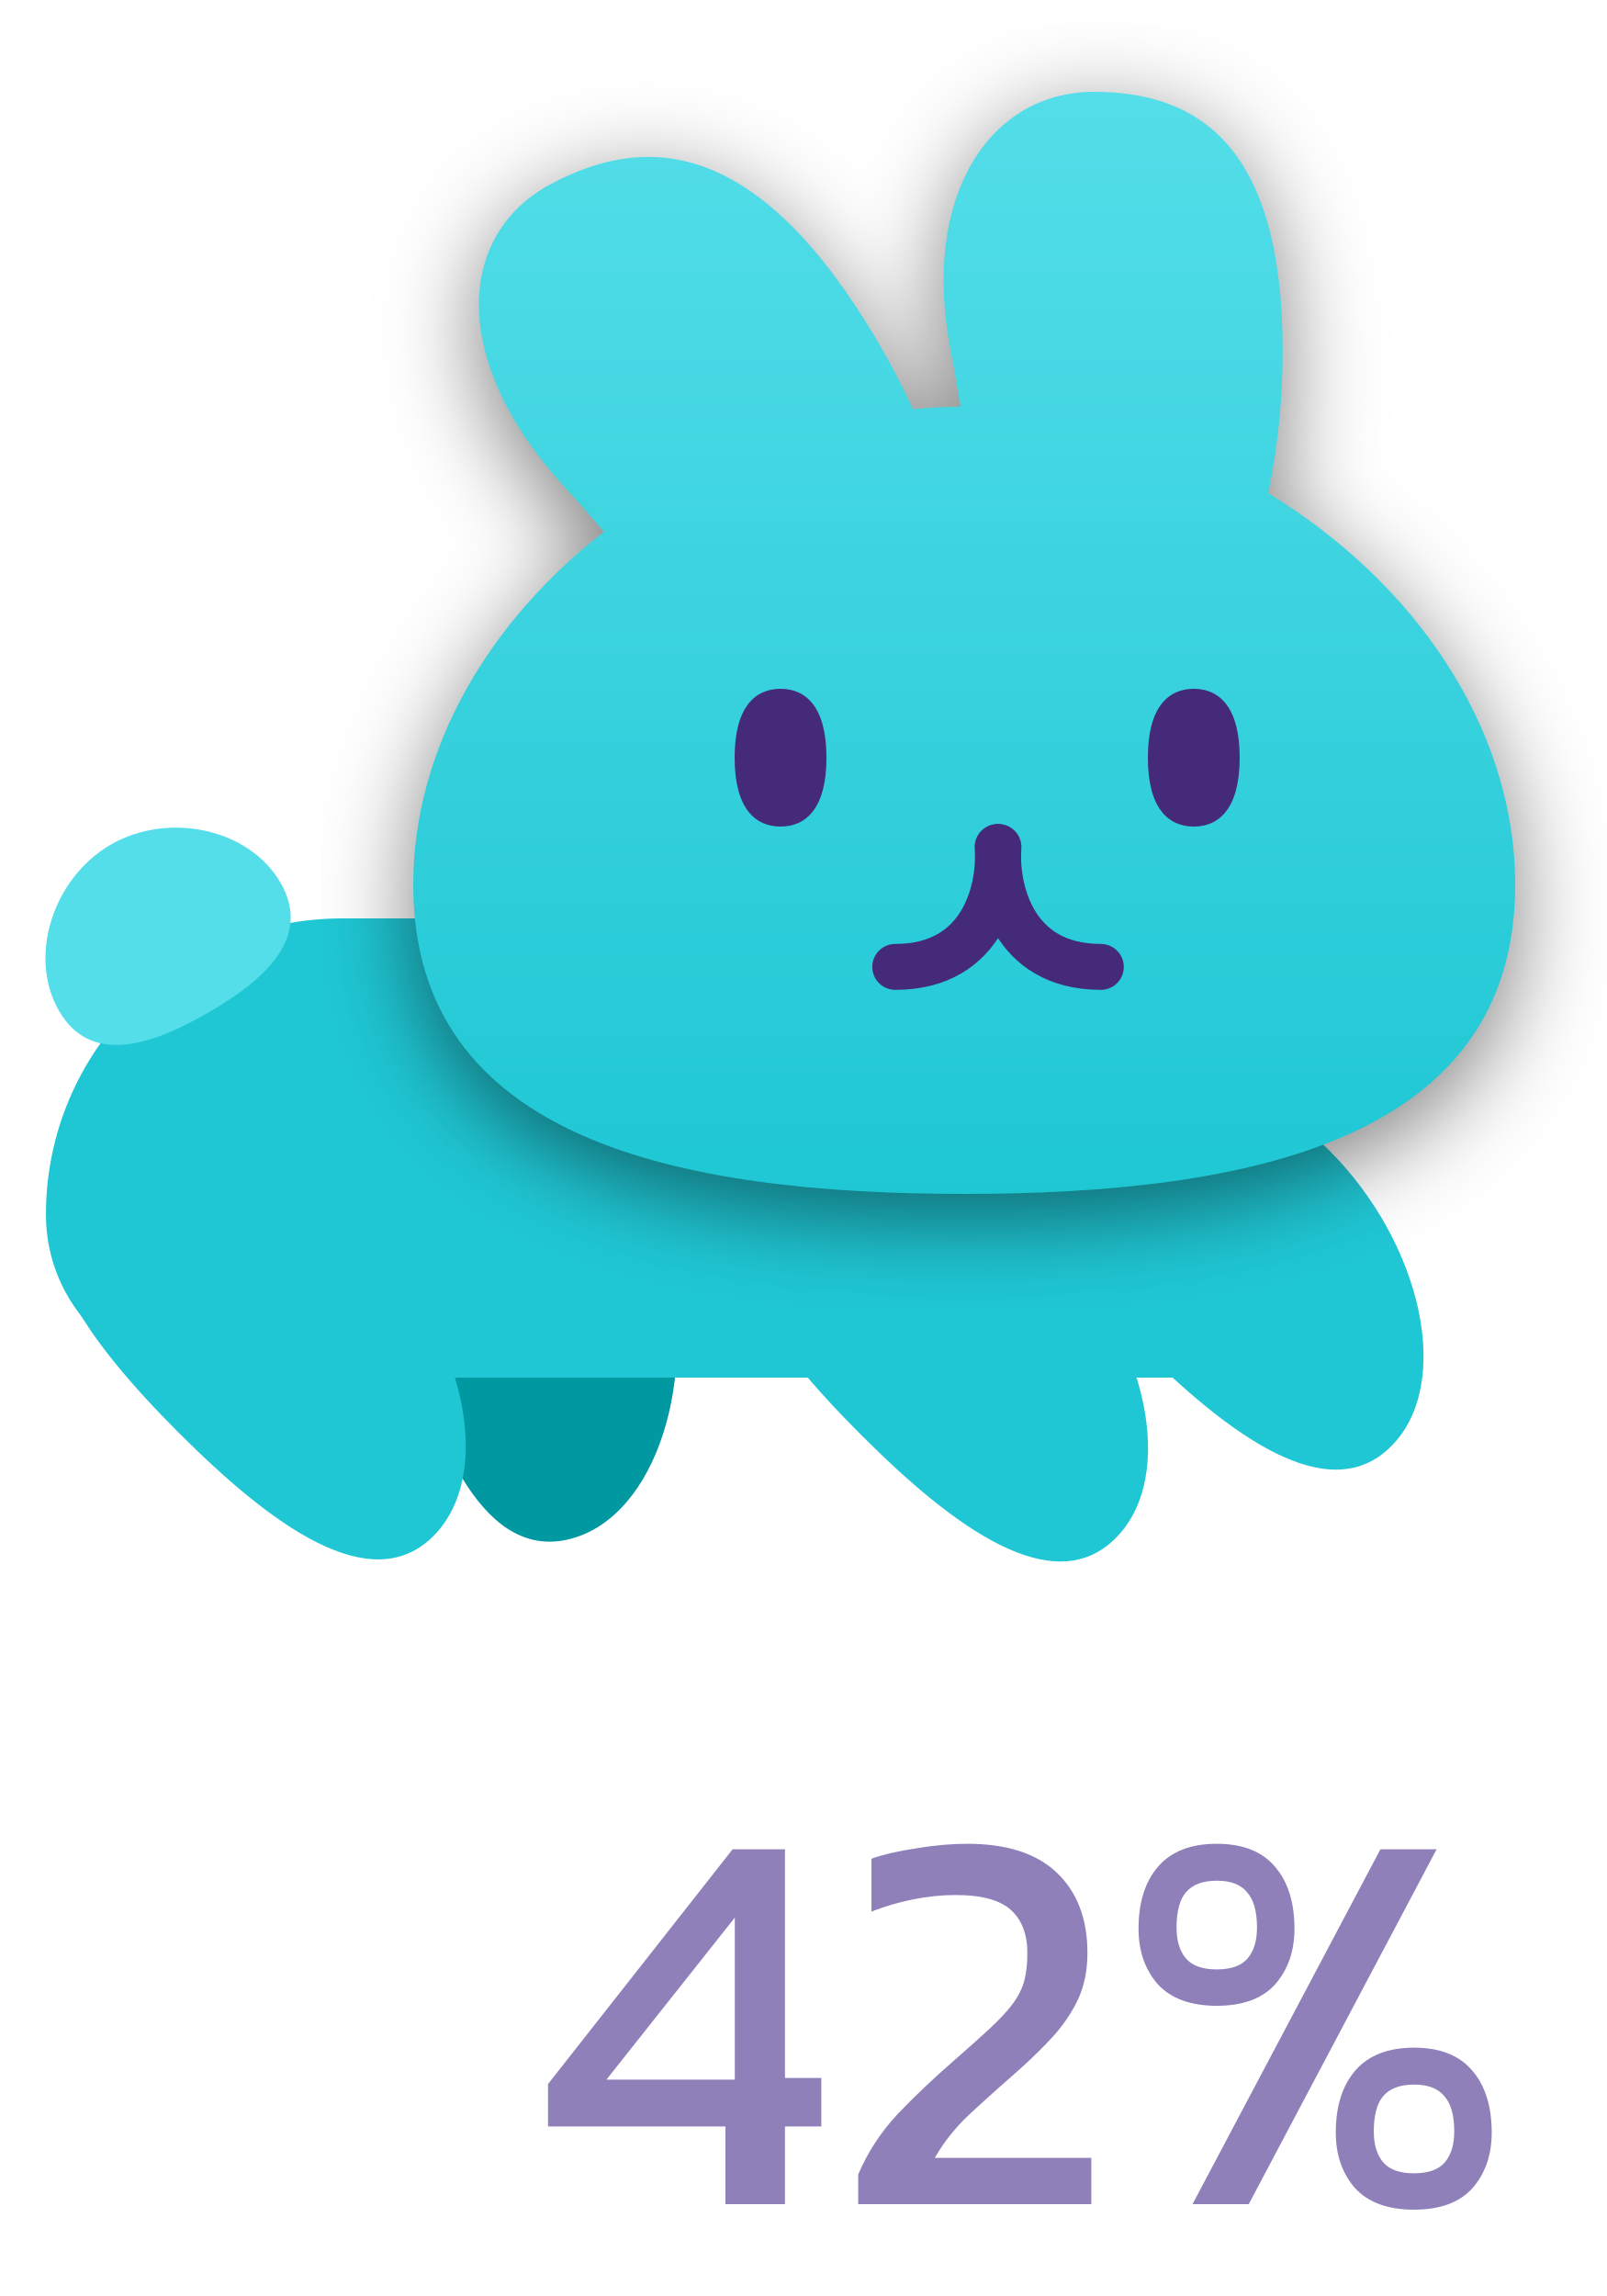
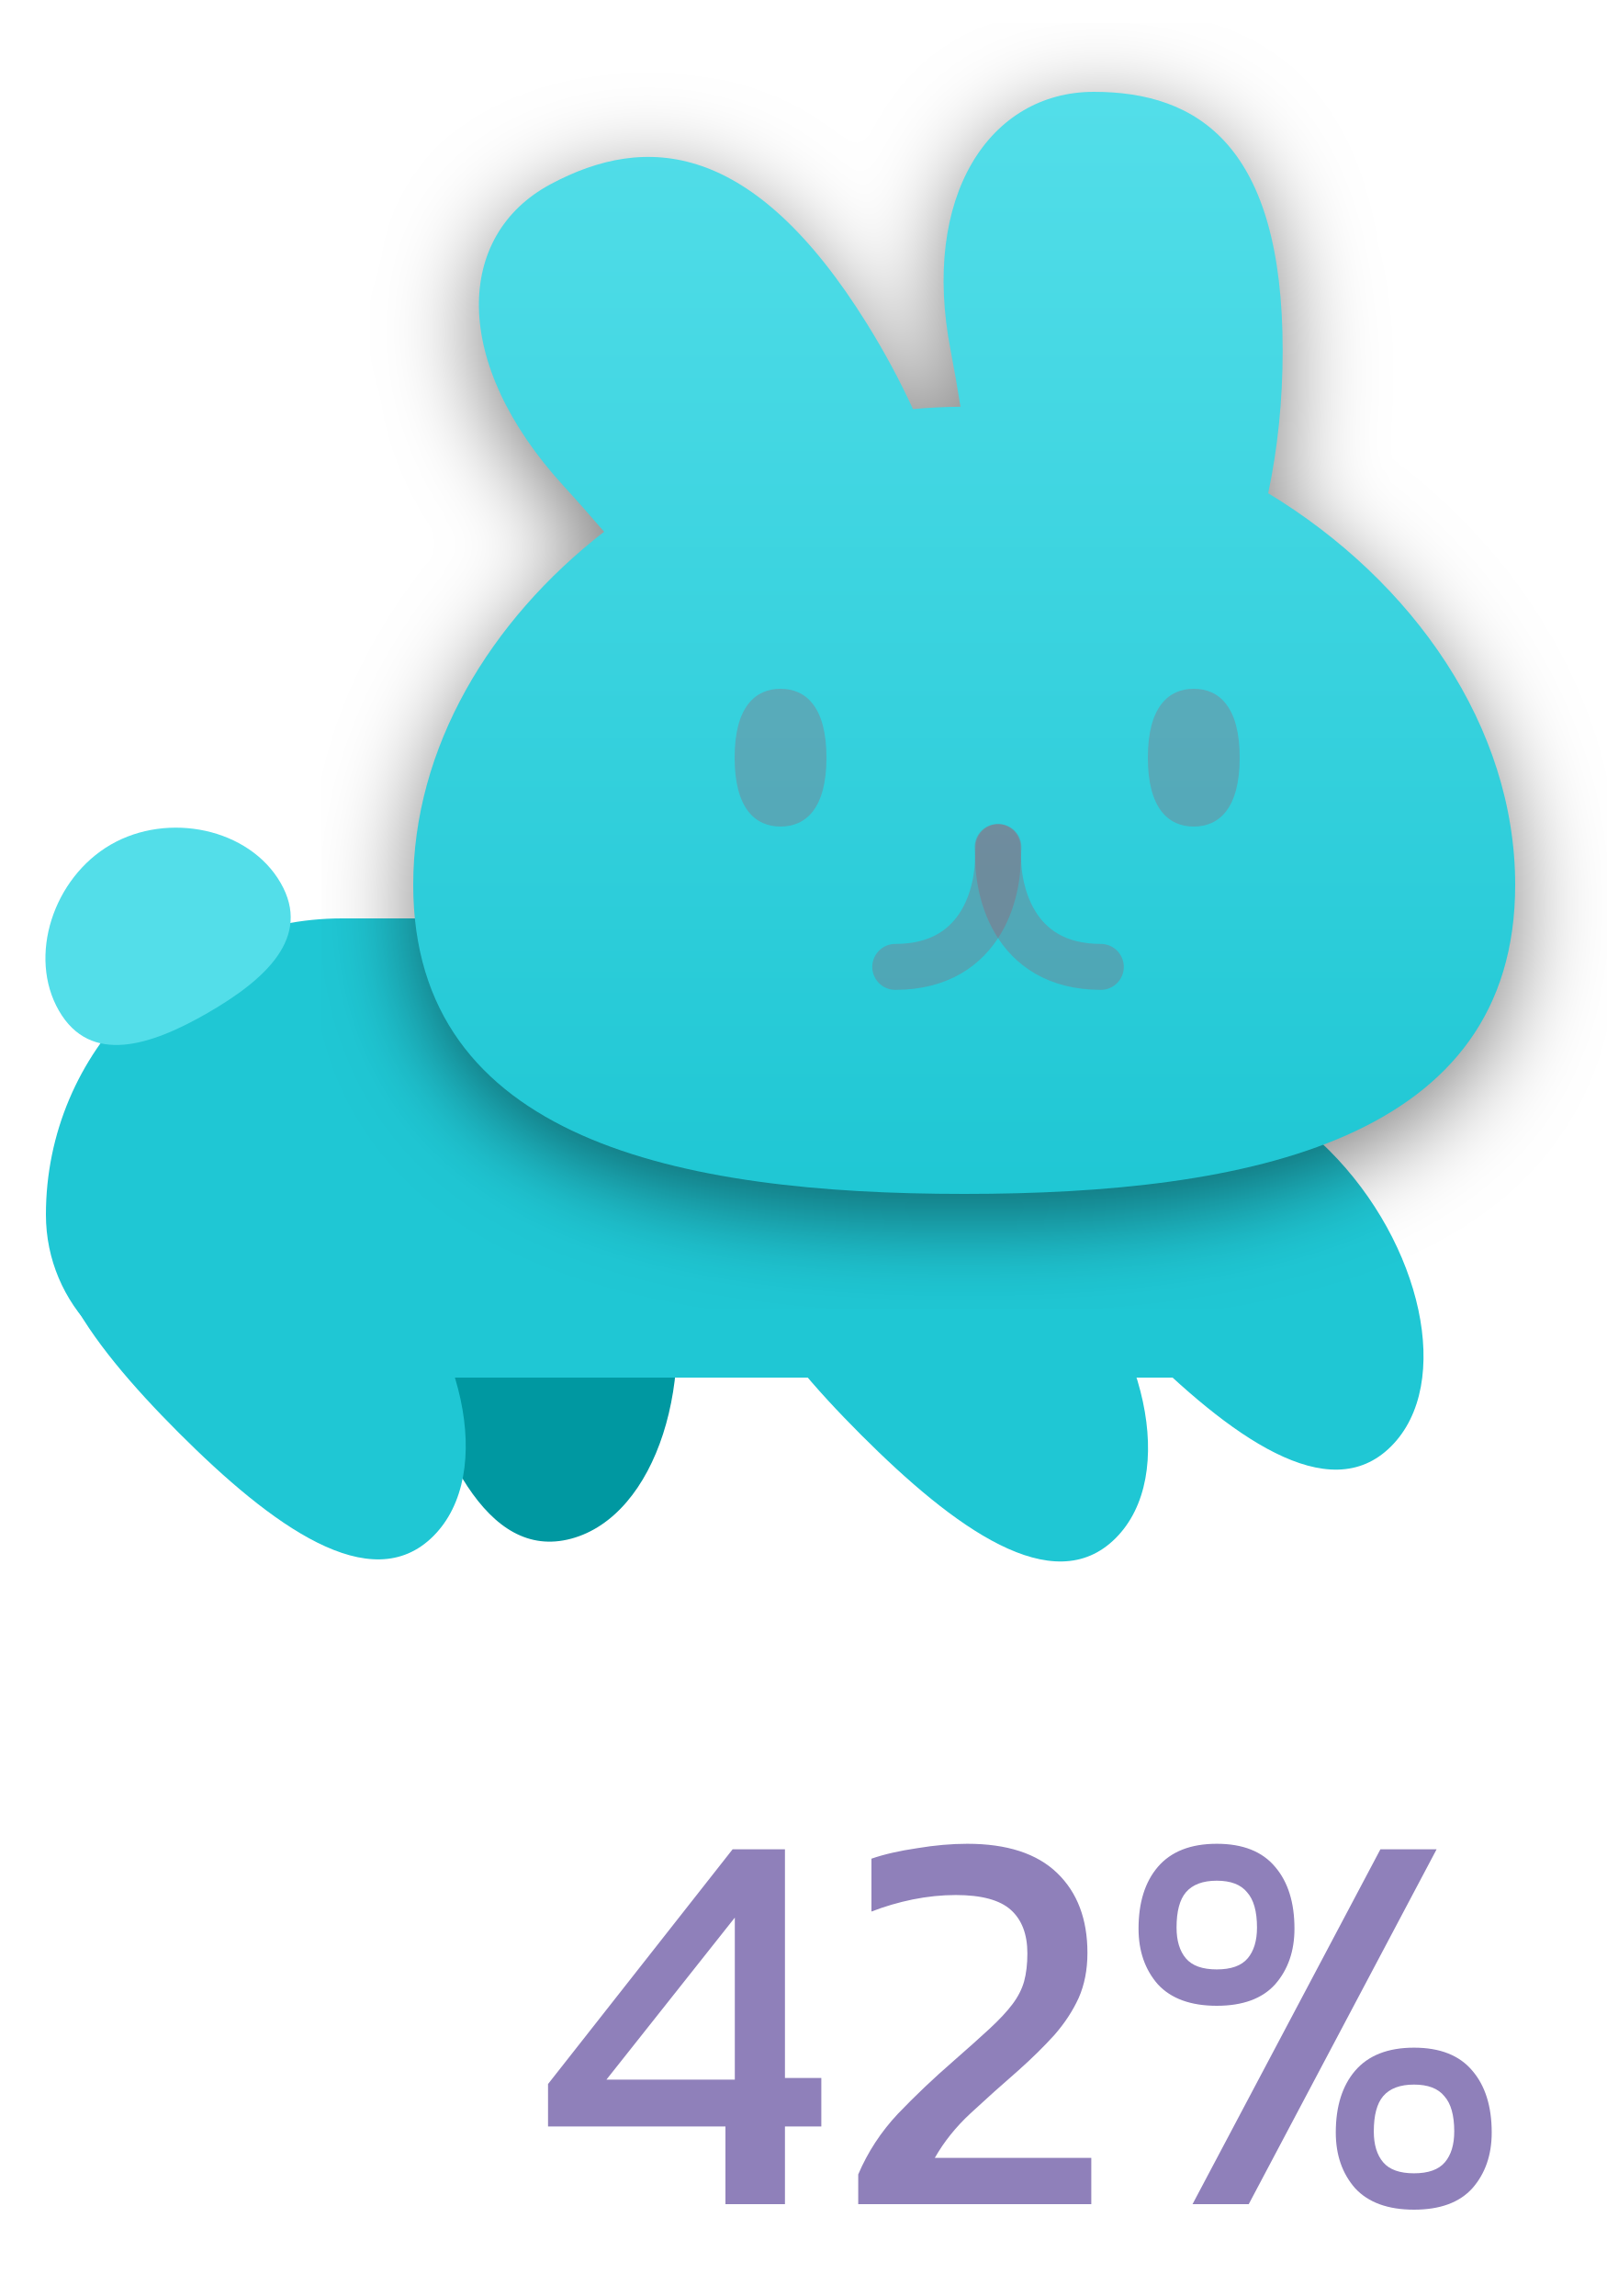
<svg xmlns="http://www.w3.org/2000/svg" width="35" height="50" viewBox="0 0 35 50" fill="none">
  <path d="M9.588 22.865C7.729 23.363 8.025 26.033 8.764 28.79C9.502 31.546 10.581 34.006 12.44 33.508C14.299 33.01 15.233 30.01 14.495 27.254C13.756 24.498 11.447 22.367 9.588 22.865Z" fill="#0098A1" />
  <path d="M1 26.452C1 22.889 3.888 20 7.452 20H13V30H4.548C2.589 30 1 28.411 1 26.452Z" fill="#1FC7D4" />
  <path d="M6.111 19.225C6.797 20.412 5.778 21.334 4.528 22.056C3.278 22.778 1.97 23.199 1.284 22.011C0.599 20.824 1.163 19.115 2.413 18.393C3.663 17.672 5.425 18.037 6.111 19.225Z" fill="#53DEE9" />
  <path d="M1.647 25.66C0.286 27.021 1.878 29.185 3.895 31.203C5.913 33.221 8.077 34.812 9.438 33.452C10.799 32.091 10.108 29.025 8.091 27.008C6.073 24.99 3.007 24.299 1.647 25.66Z" fill="#1FC7D4" />
  <rect width="1" height="10" transform="matrix(-1 0 0 1 14 20)" fill="#1FC7D4" />
  <rect x="9" y="20" width="17" height="10" fill="#1FC7D4" />
  <path d="M16.507 25.706C15.146 27.067 16.738 29.231 18.756 31.249C20.773 33.267 22.938 34.858 24.298 33.497C25.659 32.137 24.968 29.071 22.951 27.053C20.933 25.036 17.868 24.345 16.507 25.706Z" fill="#1FC7D4" />
  <path d="M22.507 23.706C21.146 25.067 22.738 27.231 24.756 29.249C26.773 31.267 28.938 32.858 30.298 31.497C31.659 30.137 30.968 27.071 28.951 25.053C26.933 23.036 23.868 22.345 22.507 23.706Z" fill="#1FC7D4" />
  <g filter="url(#filter0_d)">
    <path fill-rule="evenodd" clip-rule="evenodd" d="M20.705 7.634C20.781 8.027 20.852 8.438 20.919 8.857C20.573 8.86 20.227 8.877 19.884 8.909C19.603 8.295 19.269 7.672 18.884 7.053C16.396 3.051 14.062 2.901 11.989 4.013C9.915 5.124 9.811 7.896 12.283 10.592C12.57 10.905 12.863 11.238 13.157 11.58C10.66 13.516 9 16.291 9 19.27C9 24.829 14.785 26 21 26C27.215 26 33 24.829 33 19.27C33 15.828 30.784 12.658 27.621 10.741C27.824 9.785 27.936 8.735 27.936 7.634C27.936 3.172 26.095 2 23.824 2C21.553 2 20.051 4.271 20.705 7.634Z" fill="url(#paint0_linear_bunny_full)" />
  </g>
-   <path d="M21.728 18.445C21.796 19.315 21.445 21.056 19.498 21.056" stroke="#452A7A" stroke-linecap="round" />
-   <path d="M21.746 18.445C21.678 19.315 22.03 21.056 23.976 21.056" stroke="#452A7A" stroke-linecap="round" />
-   <path d="M18 16.5C18 17.605 17.552 18 17 18C16.448 18 16 17.605 16 16.5C16 15.395 16.448 15 17 15C17.552 15 18 15.395 18 16.5Z" fill="#452A7A" />
-   <path d="M27 16.5C27 17.605 26.552 18 26 18C25.448 18 25 17.605 25 16.5C25 15.395 25.448 15 26 15C26.552 15 27 15.395 27 16.5Z" fill="#452A7A" />
+   <path d="M21.728 18.445C21.796 19.315 21.445 21.056 19.498 21.056" stroke="rgba(193, 57, 80, 0.25)" stroke-linecap="round" />
+   <path d="M21.746 18.445C21.678 19.315 22.03 21.056 23.976 21.056" stroke="rgba(193, 57, 80, 0.25)" stroke-linecap="round" />
+   <path d="M18 16.5C18 17.605 17.552 18 17 18C16.448 18 16 17.605 16 16.5C16 15.395 16.448 15 17 15C17.552 15 18 15.395 18 16.5Z" fill="rgba(193, 57, 80, 0.25)" />
+   <path d="M27 16.5C27 17.605 26.552 18 26 18C25.448 18 25 17.605 25 16.5C25 15.395 25.448 15 26 15C26.552 15 27 15.395 27 16.5Z" fill="rgba(193, 57, 80, 0.25)" />
  <path d="M15.8 48V46.308H11.936V45.384L15.956 40.272H17.096V45.252H17.888V46.308H17.096V48H15.8ZM13.208 45.288H16.004V41.76L13.208 45.288ZM18.692 48V47.352C18.9 46.864 19.188 46.424 19.556 46.032C19.932 45.64 20.332 45.26 20.756 44.892C21.076 44.612 21.34 44.376 21.548 44.184C21.764 43.984 21.932 43.804 22.052 43.644C22.172 43.484 22.256 43.32 22.304 43.152C22.352 42.976 22.376 42.772 22.376 42.54C22.376 42.124 22.256 41.808 22.016 41.592C21.776 41.376 21.376 41.268 20.816 41.268C20.512 41.268 20.2 41.3 19.88 41.364C19.568 41.428 19.268 41.516 18.98 41.628V40.476C19.26 40.38 19.592 40.304 19.976 40.248C20.36 40.184 20.724 40.152 21.068 40.152C21.932 40.152 22.584 40.364 23.024 40.788C23.464 41.212 23.684 41.792 23.684 42.528C23.684 42.896 23.62 43.224 23.492 43.512C23.364 43.792 23.188 44.06 22.964 44.316C22.74 44.564 22.48 44.82 22.184 45.084C21.816 45.404 21.468 45.716 21.14 46.02C20.82 46.316 20.56 46.64 20.36 46.992H23.768V48H18.692ZM26.501 43.68C25.933 43.68 25.505 43.524 25.217 43.212C24.937 42.892 24.797 42.488 24.797 42C24.797 41.432 24.937 40.984 25.217 40.656C25.505 40.32 25.933 40.152 26.501 40.152C27.069 40.152 27.493 40.32 27.773 40.656C28.053 40.984 28.193 41.432 28.193 42C28.193 42.488 28.053 42.892 27.773 43.212C27.493 43.524 27.069 43.68 26.501 43.68ZM25.973 48L30.065 40.272H31.289L27.197 48H25.973ZM26.501 42.888C26.813 42.888 27.037 42.808 27.173 42.648C27.309 42.488 27.377 42.264 27.377 41.976C27.377 41.624 27.305 41.368 27.161 41.208C27.025 41.04 26.805 40.956 26.501 40.956C26.197 40.956 25.973 41.04 25.829 41.208C25.693 41.368 25.625 41.624 25.625 41.976C25.625 42.264 25.693 42.488 25.829 42.648C25.965 42.808 26.189 42.888 26.501 42.888ZM30.797 48.12C30.229 48.12 29.801 47.964 29.513 47.652C29.233 47.332 29.093 46.928 29.093 46.44C29.093 45.872 29.233 45.424 29.513 45.096C29.801 44.76 30.229 44.592 30.797 44.592C31.365 44.592 31.789 44.76 32.069 45.096C32.349 45.424 32.489 45.872 32.489 46.44C32.489 46.928 32.349 47.332 32.069 47.652C31.789 47.964 31.365 48.12 30.797 48.12ZM30.797 47.328C31.109 47.328 31.333 47.248 31.469 47.088C31.605 46.928 31.673 46.704 31.673 46.416C31.673 46.064 31.601 45.808 31.457 45.648C31.321 45.48 31.101 45.396 30.797 45.396C30.493 45.396 30.269 45.48 30.125 45.648C29.989 45.808 29.921 46.064 29.921 46.416C29.921 46.704 29.989 46.928 30.125 47.088C30.261 47.248 30.485 47.328 30.797 47.328Z" fill="#8F80BA" />
  <defs>
    <filter id="filter0_d" x="7" y="0.5" width="28" height="28" filterUnits="userSpaceOnUse" color-interpolation-filters="sRGB">
      <feFlood flood-opacity="0" result="BackgroundImageFix" />
      <feColorMatrix in="SourceAlpha" type="matrix" values="0 0 0 0 0 0 0 0 0 0 0 0 0 0 0 0 0 0 127 0" />
      <feOffset dy="0.5" />
      <feGaussianBlur stdDeviation="1" />
      <feColorMatrix type="matrix" values="0 0 0 0 0 0 0 0 0 0 0 0 0 0 0 0 0 0 0.5 0" />
      <feBlend mode="normal" in2="BackgroundImageFix" result="effect1_dropShadow" />
      <feBlend mode="normal" in="SourceGraphic" in2="effect1_dropShadow" result="shape" />
    </filter>
    <linearGradient id="paint0_linear_bunny_full" x1="21" y1="2" x2="21" y2="26" gradientUnits="userSpaceOnUse">
      <stop stop-color="#53DEE9" />
      <stop offset="1" stop-color="#1FC7D4" />
    </linearGradient>
  </defs>
</svg>
